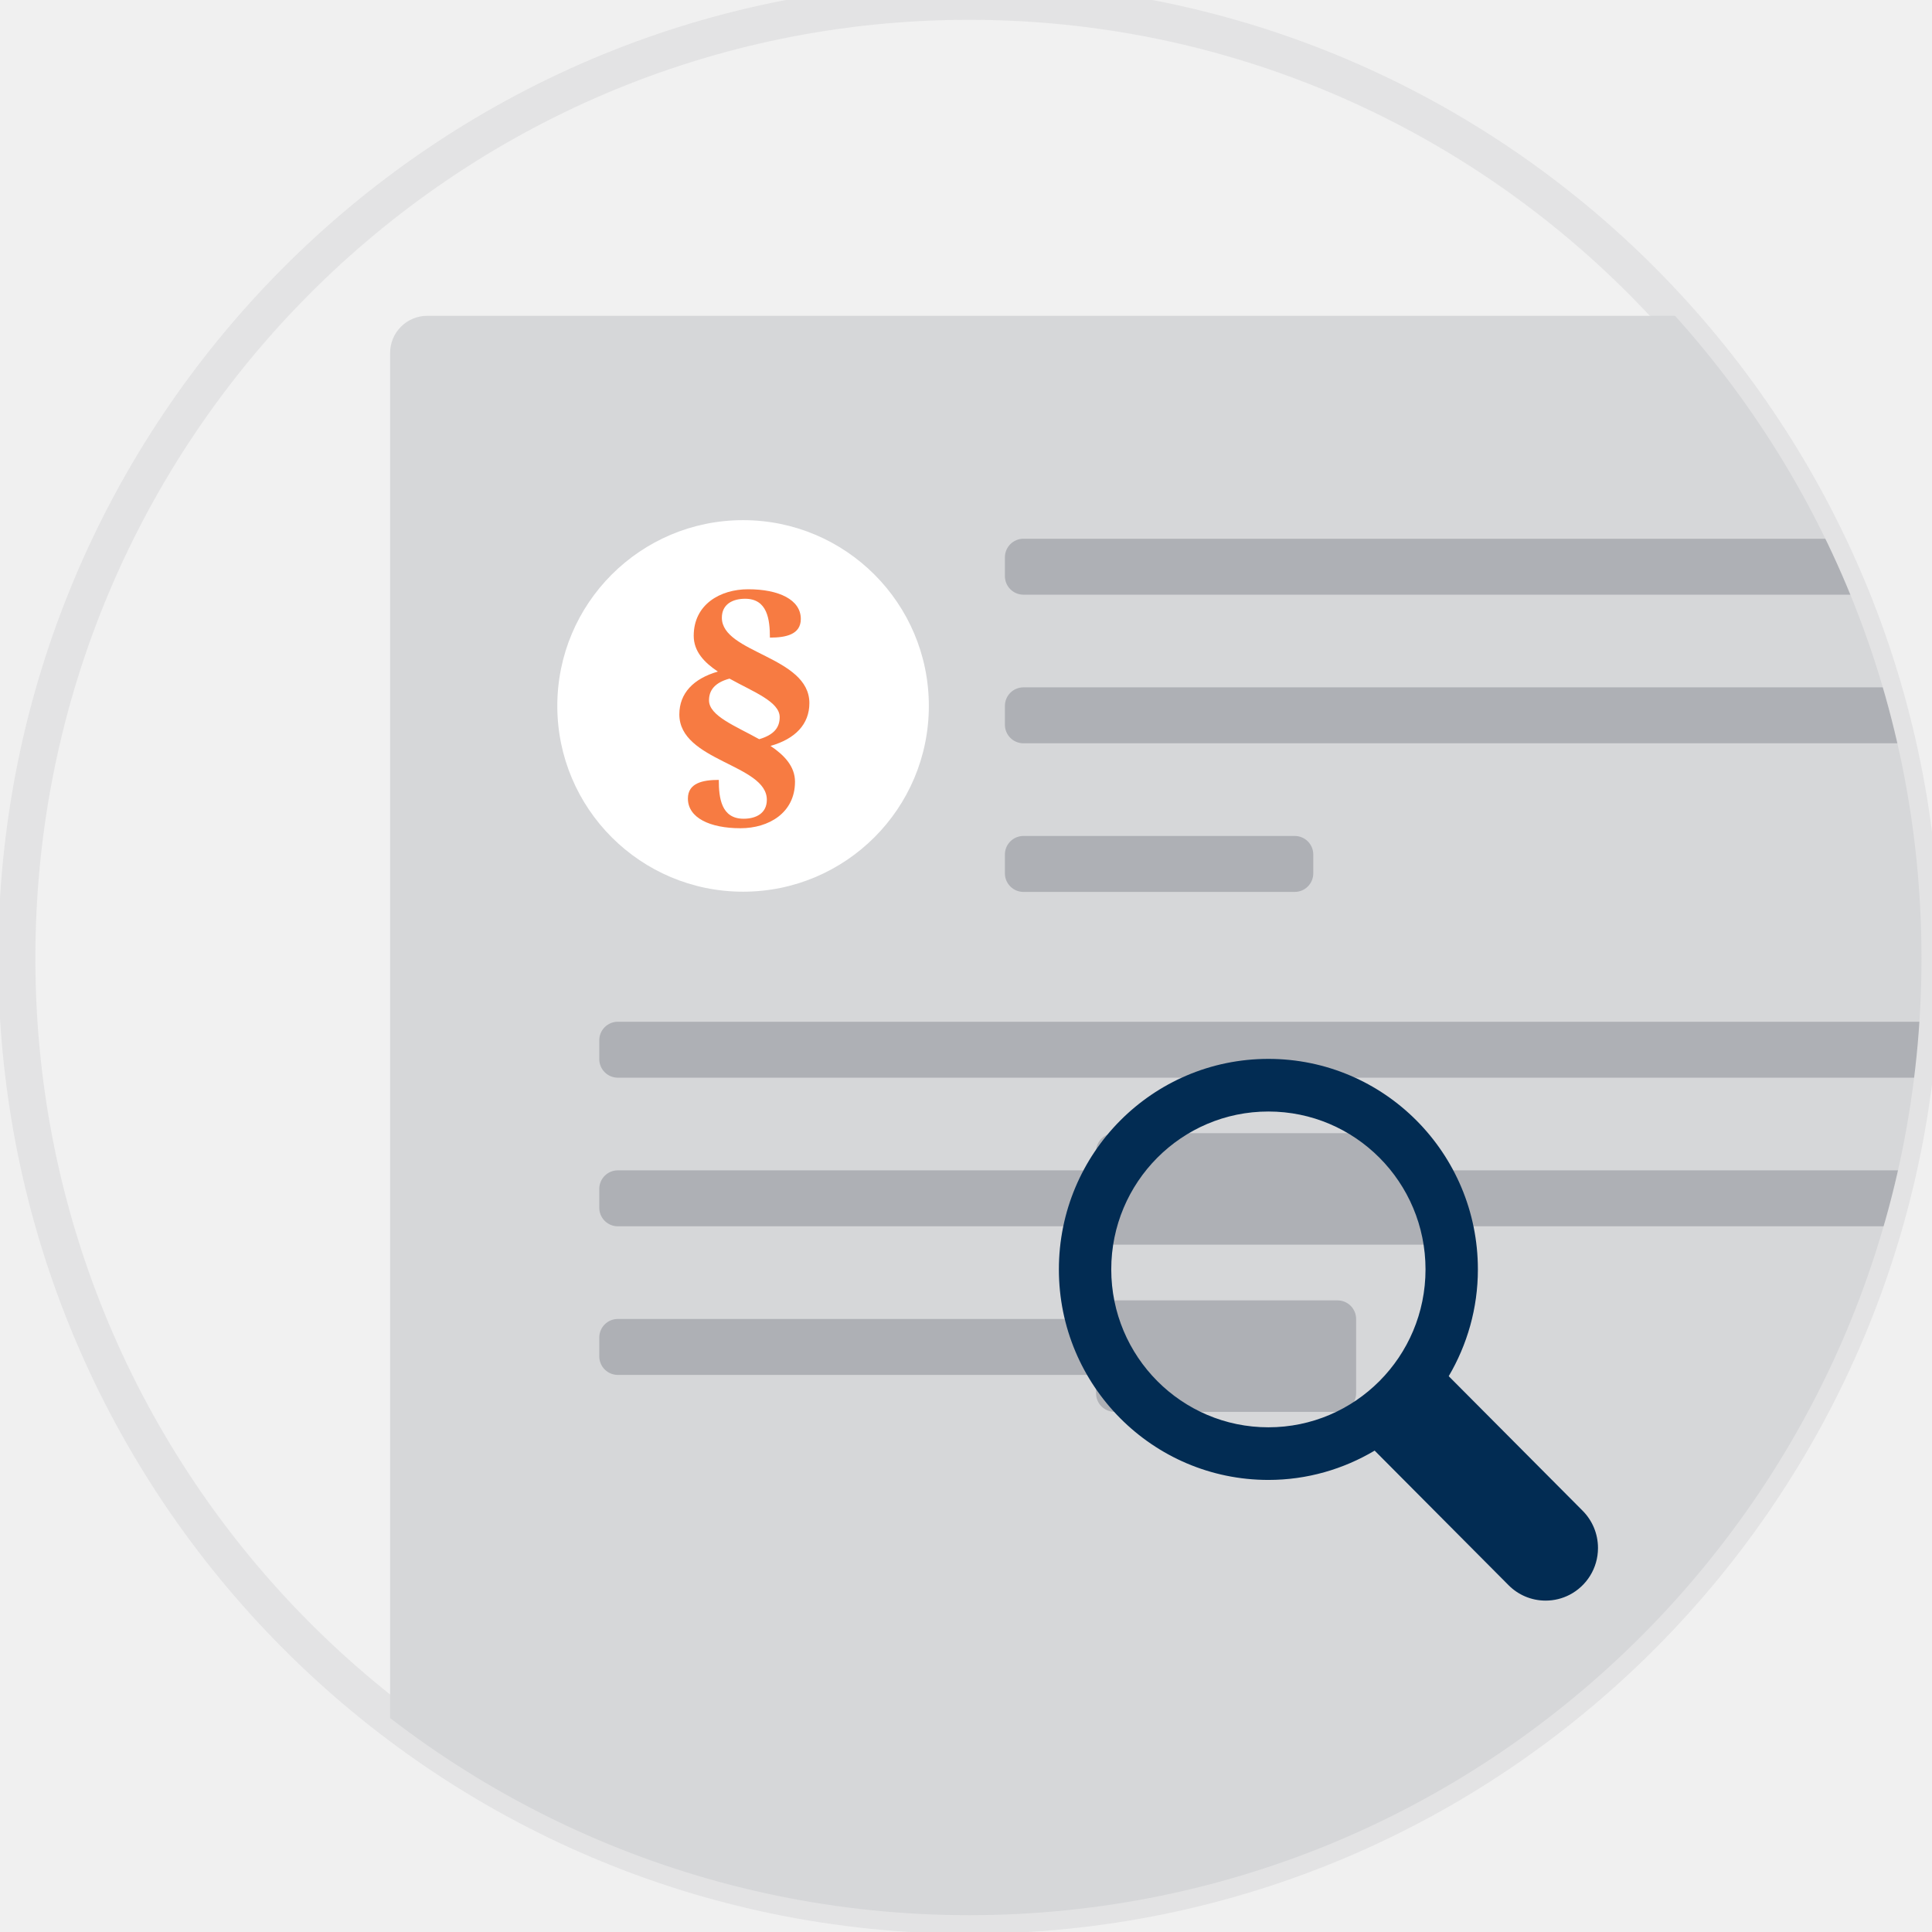
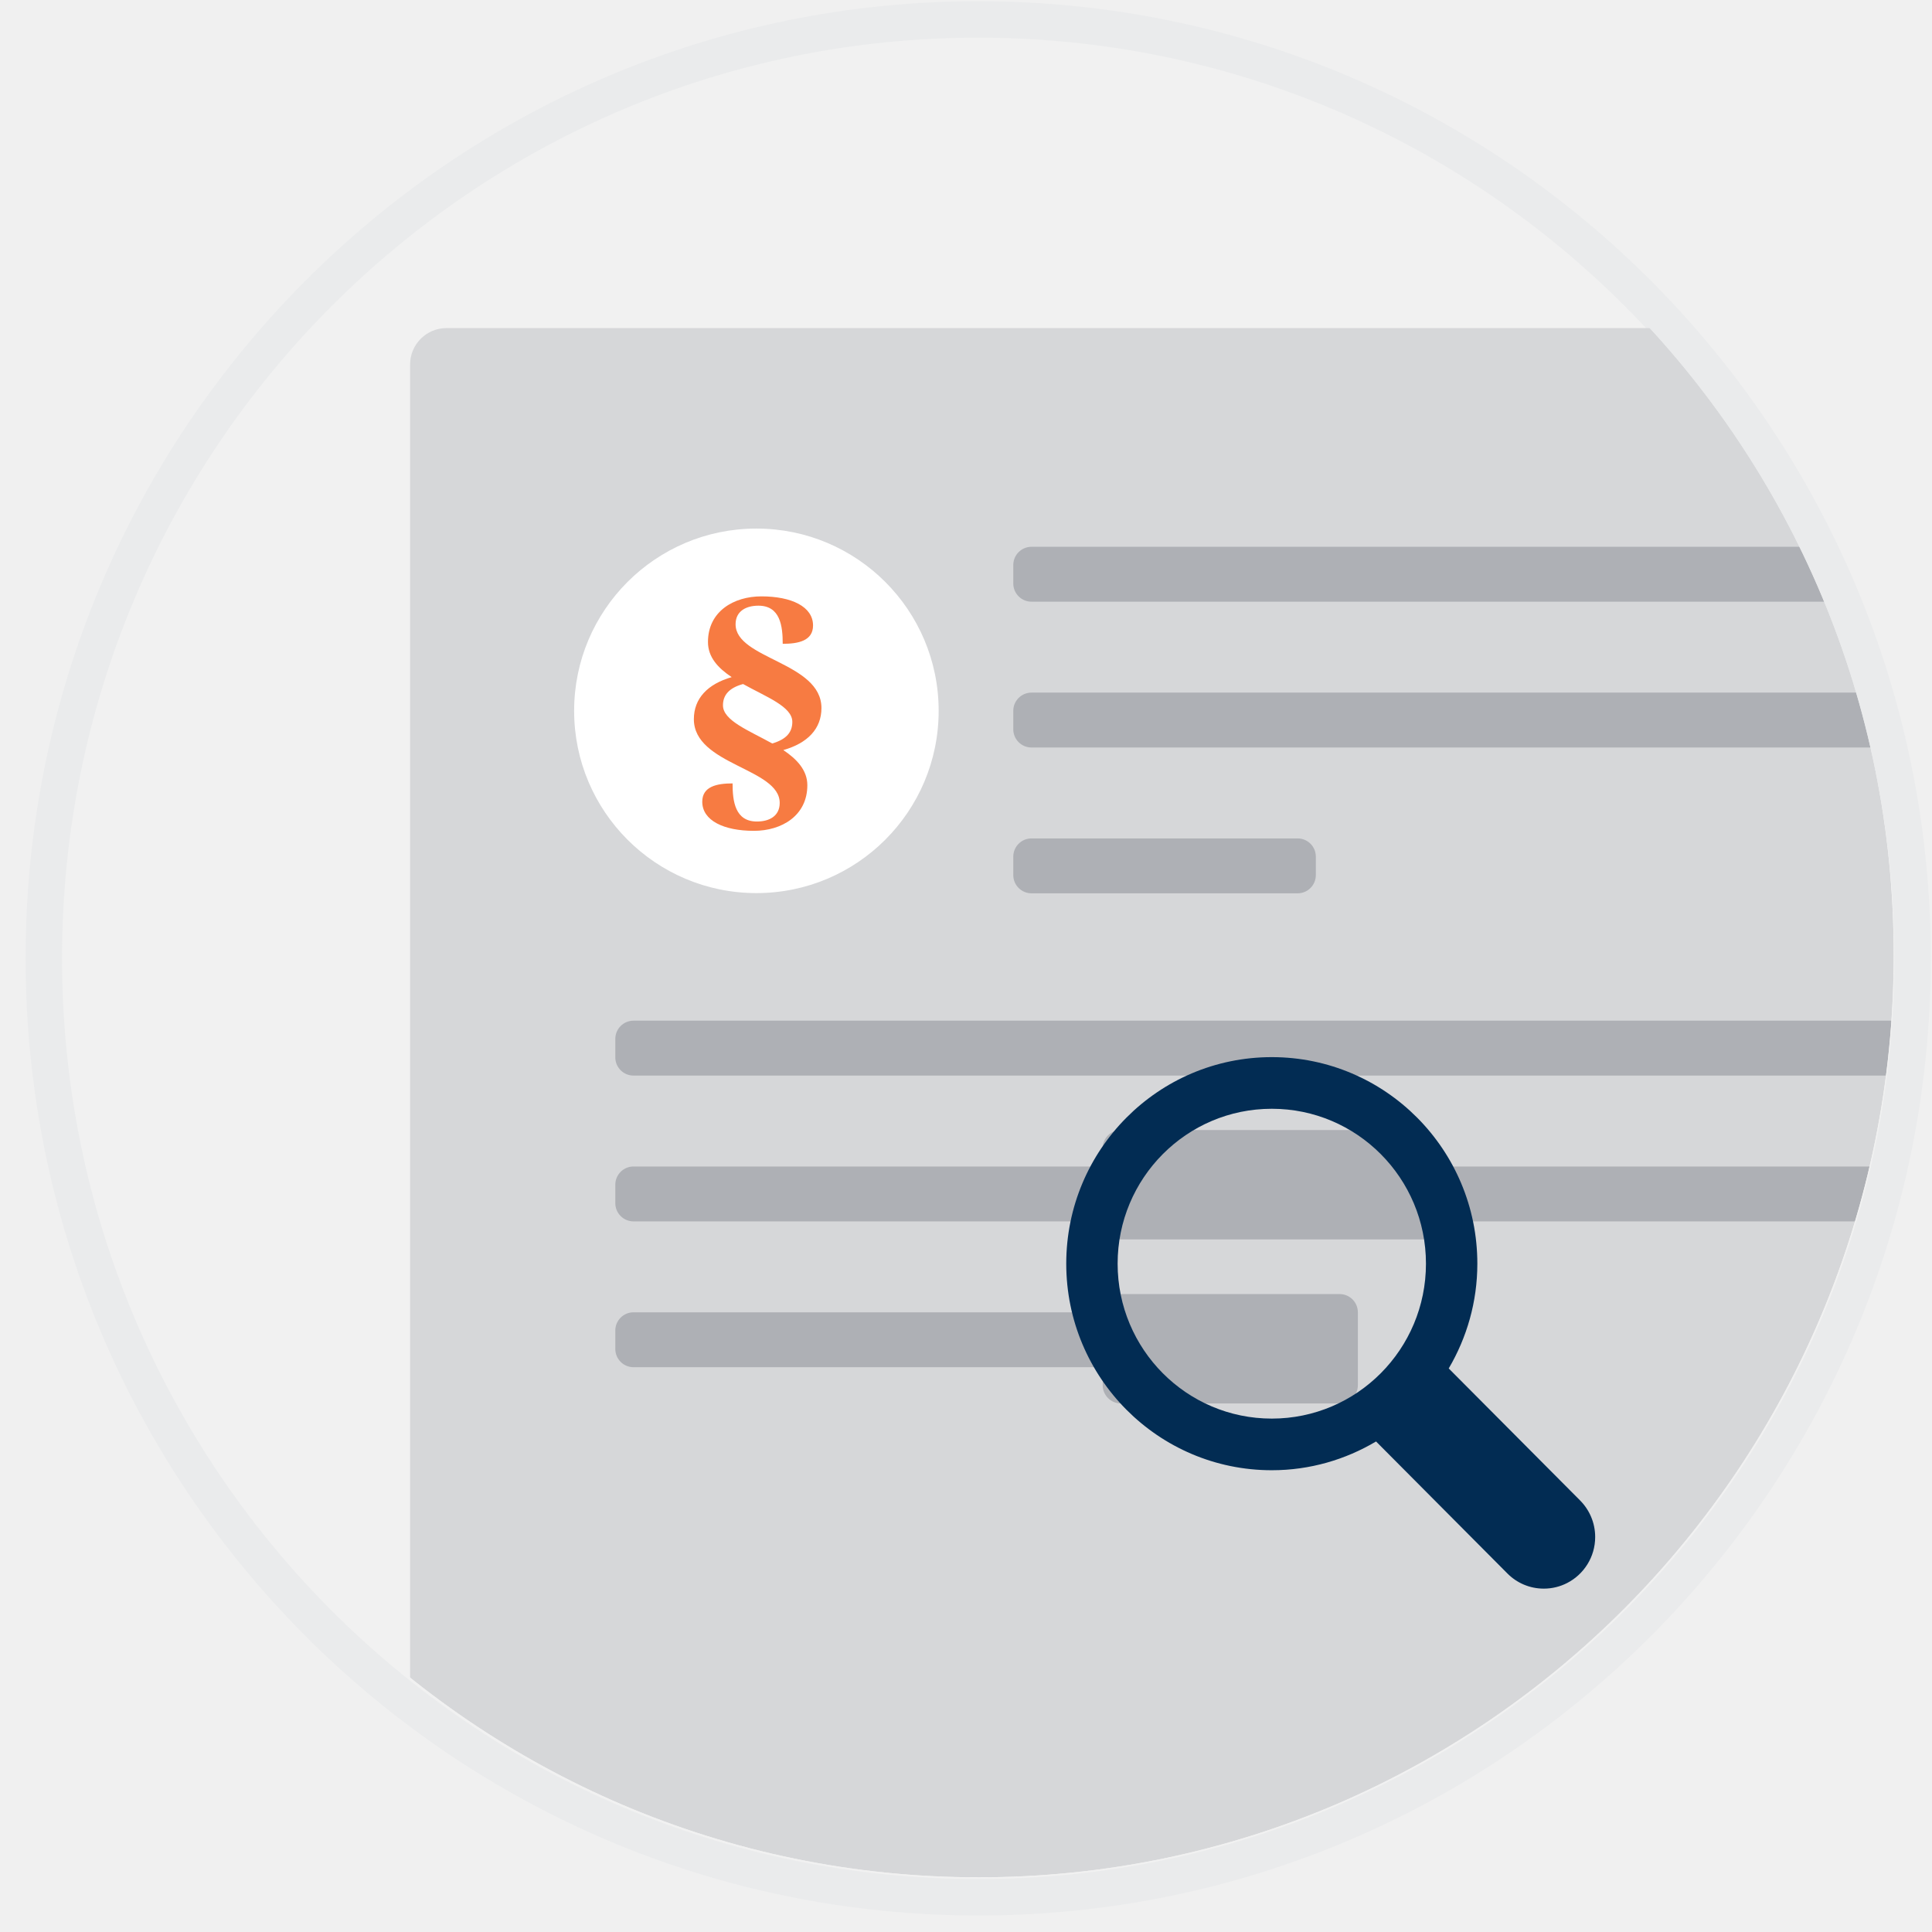
- <svg xmlns="http://www.w3.org/2000/svg" xmlns:xlink="http://www.w3.org/1999/xlink" width="104px" height="104px" viewBox="0 0 104 104" version="1.1">
+ <svg xmlns="http://www.w3.org/2000/svg" xmlns:xlink="http://www.w3.org/1999/xlink" width="104px" height="104px" viewBox="-1 -1 105 106" version="1.1">
  <defs>
    <ellipse id="path-1" cx="52.169" cy="51.581" rx="51.265" ry="51.514" />
+     <clipPath id="clip-border">
+       <ellipse id="path-x" cx="52.2" cy="51.4" rx="50.2" ry="50.6" />
+     </clipPath>
  </defs>
  <g id="CMS-Pages" stroke="none" stroke-width="1" fill="none" fill-rule="evenodd">
    <g id="Beta-Home-2-Copy-11" transform="translate(-101, -523)">
      <g id="i-complex--legal" transform="translate(101, 523)">
        <g id="Group-Copy">
          <mask id="mask-2" fill="white">
            <use xlink:href="#path-1" />
          </mask>
-           <use id="Mask" stroke="#D6D7D9" stroke-width="2" stroke-opacity="50%" fill="#F1F1F1" xlink:href="#path-1" />
-           <g id="Group" mask="url(#mask-2)">
+           <use id="Mask" stroke="#EAEBEC" stroke-width="2" stroke-opacity="100%" fill="#F1F1F1" xlink:href="#path-1" />
+           <g id="Group" mask="url(#mask-2)" clip-path="url(#clip-border)">
            <g transform="translate(21, 17)">
              <rect id="Rectangle-76-Copy-29" fill="#D6D7D9" x="0" y="0" width="83" height="90.52" rx="2" />
              <rect id="Rectangle-26-Copy-6" fill="#AEB0B5" x="33.094" y="20" width="63.89" height="3.012" rx="1" />
              <rect id="Rectangle-26-Copy-7" fill="#AEB0B5" x="33.094" y="28" width="16.6" height="3.012" rx="1" />
              <rect id="Rectangle-26-Copy-8" fill="#AEB0B5" x="33.094" y="12" width="63.89" height="3.012" rx="1" />
              <rect id="Rectangle-26-Copy-11" fill="#AEB0B5" x="11.259" y="46" width="77.811" height="3.012" rx="1" />
              <rect id="Rectangle-26-Copy-10" fill="#AEB0B5" x="11.259" y="54" width="38.946" height="3.012" rx="1" />
              <rect id="Rectangle-26-Copy-9" fill="#AEB0B5" x="11.259" y="38" width="77.811" height="3.012" rx="1" />
              <ellipse id="Oval-605" fill="#FFFFFF" cx="19" cy="21" rx="10" ry="10" />
              <path d="M15.569,21.457 C15.569,23.977 20.279,24.142 20.279,26.052 C20.279,26.777 19.703,27.073 19.028,27.073 C17.825,27.073 17.693,25.953 17.693,24.982 C16.837,24.982 16.03,25.146 16.03,25.986 C16.03,27.024 17.216,27.584 18.863,27.584 C20.378,27.584 21.795,26.76 21.795,25.08 C21.795,24.257 21.218,23.648 20.477,23.153 C21.811,22.775 22.569,21.984 22.569,20.848 C22.569,18.328 17.858,18.163 17.858,16.252 C17.858,15.528 18.435,15.231 19.11,15.231 C20.312,15.231 20.444,16.351 20.444,17.323 C21.301,17.323 22.108,17.158 22.108,16.318 C22.108,15.28 20.922,14.72 19.275,14.72 C17.759,14.72 16.343,15.544 16.343,17.224 C16.343,18.064 16.903,18.657 17.644,19.151 C16.326,19.53 15.569,20.32 15.569,21.457 L15.569,21.457 Z M20.971,21.605 C20.971,22.165 20.658,22.56 19.868,22.791 C18.599,22.083 17.166,21.539 17.166,20.699 C17.166,20.156 17.479,19.744 18.27,19.53 C19.538,20.238 20.971,20.765 20.971,21.605 L20.971,21.605 Z" id="§-" fill="#F77B42" />
            </g>
          </g>
        </g>
        <rect id="Rectangle-926-Copy-2" fill="#AEB0B5" x="59" y="70" width="14" height="6" rx="1" />
        <path d="M59,61.991 C59,61.444 59.454,61 59.998,61 L75.97,61 L78,63.5 L78,66.006 C78,66.555 77.549,67 77.005,67 L59.995,67 C59.445,67 59,66.549 59,66.009 L59,61.991 Z" id="Rectangle-926-Copy-3" fill="#AEB0B5" />
        <path d="M77.985,74.08 C78.976,72.394 79.555,70.433 79.555,68.332 C79.555,62.074 74.506,57 68.278,57 C62.049,57 57,62.074 57,68.332 C57,74.591 62.049,79.665 68.278,79.665 C70.368,79.665 72.319,79.083 73.998,78.087 L81.207,85.332 C81.717,85.845 82.422,86.161 83.201,86.161 C83.664,86.161 84.1,86.049 84.485,85.851 C85.397,85.382 86.02,84.428 86.02,83.328 C86.02,82.546 85.704,81.838 85.195,81.325 L77.985,74.08 Z M68.278,76.832 C63.606,76.832 59.819,73.026 59.819,68.332 C59.819,63.638 63.606,59.833 68.278,59.833 C72.949,59.833 76.736,63.638 76.736,68.332 C76.736,73.026 72.949,76.832 68.278,76.832 L68.278,76.832 Z" id="Imported-Layers-Copy" fill="#022C53" />
      </g>
    </g>
  </g>
</svg>
